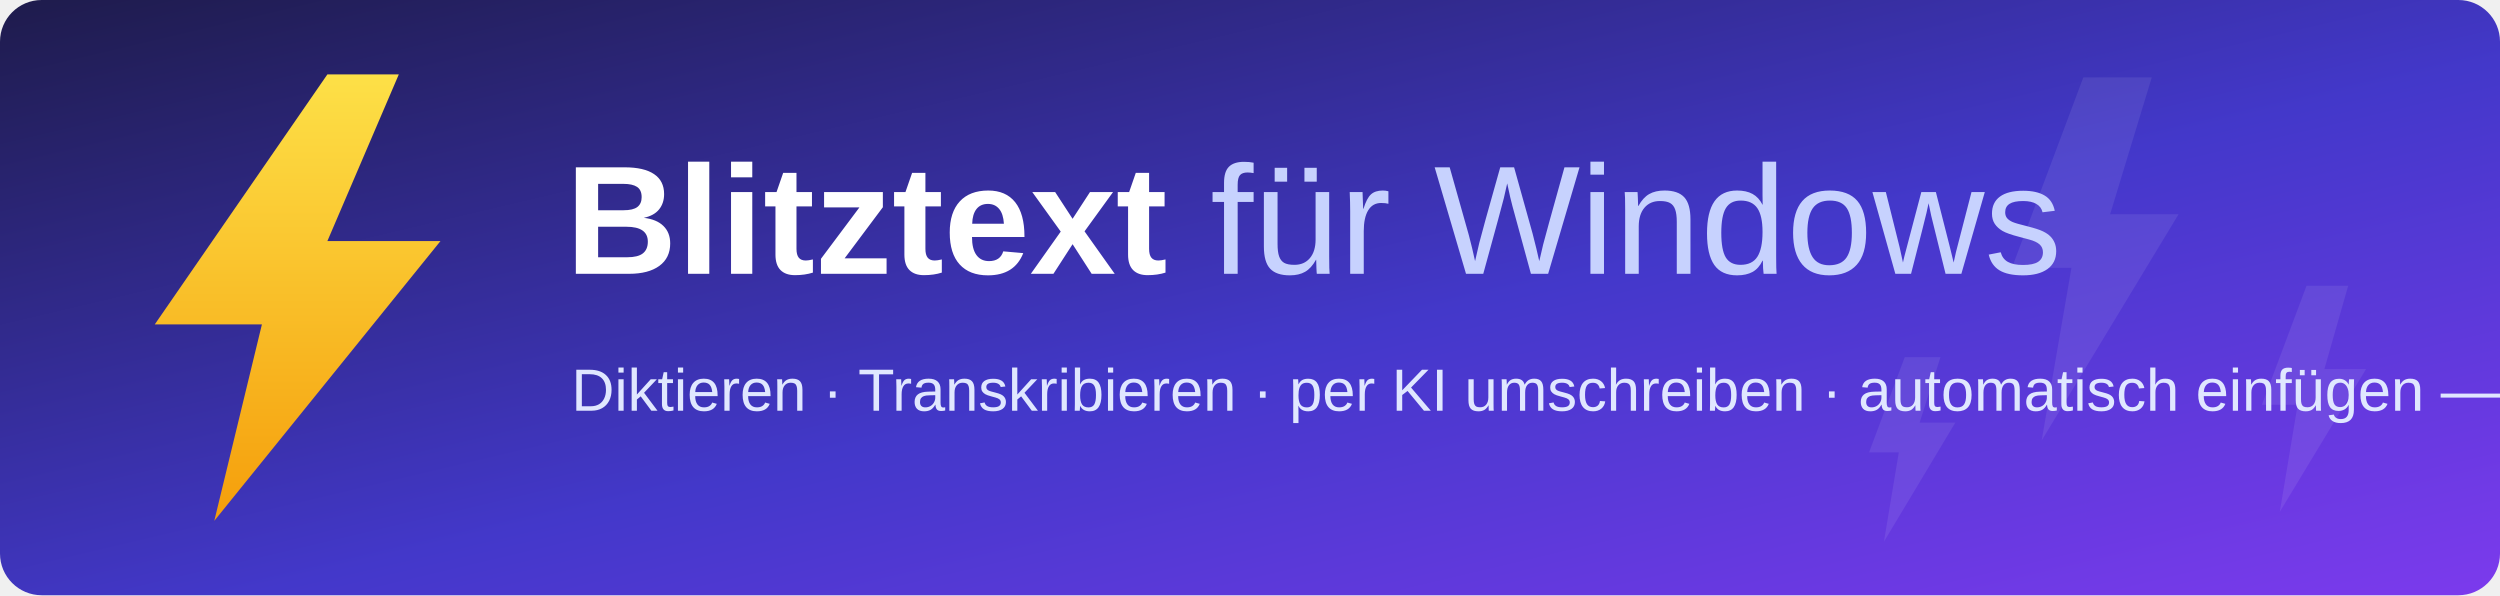
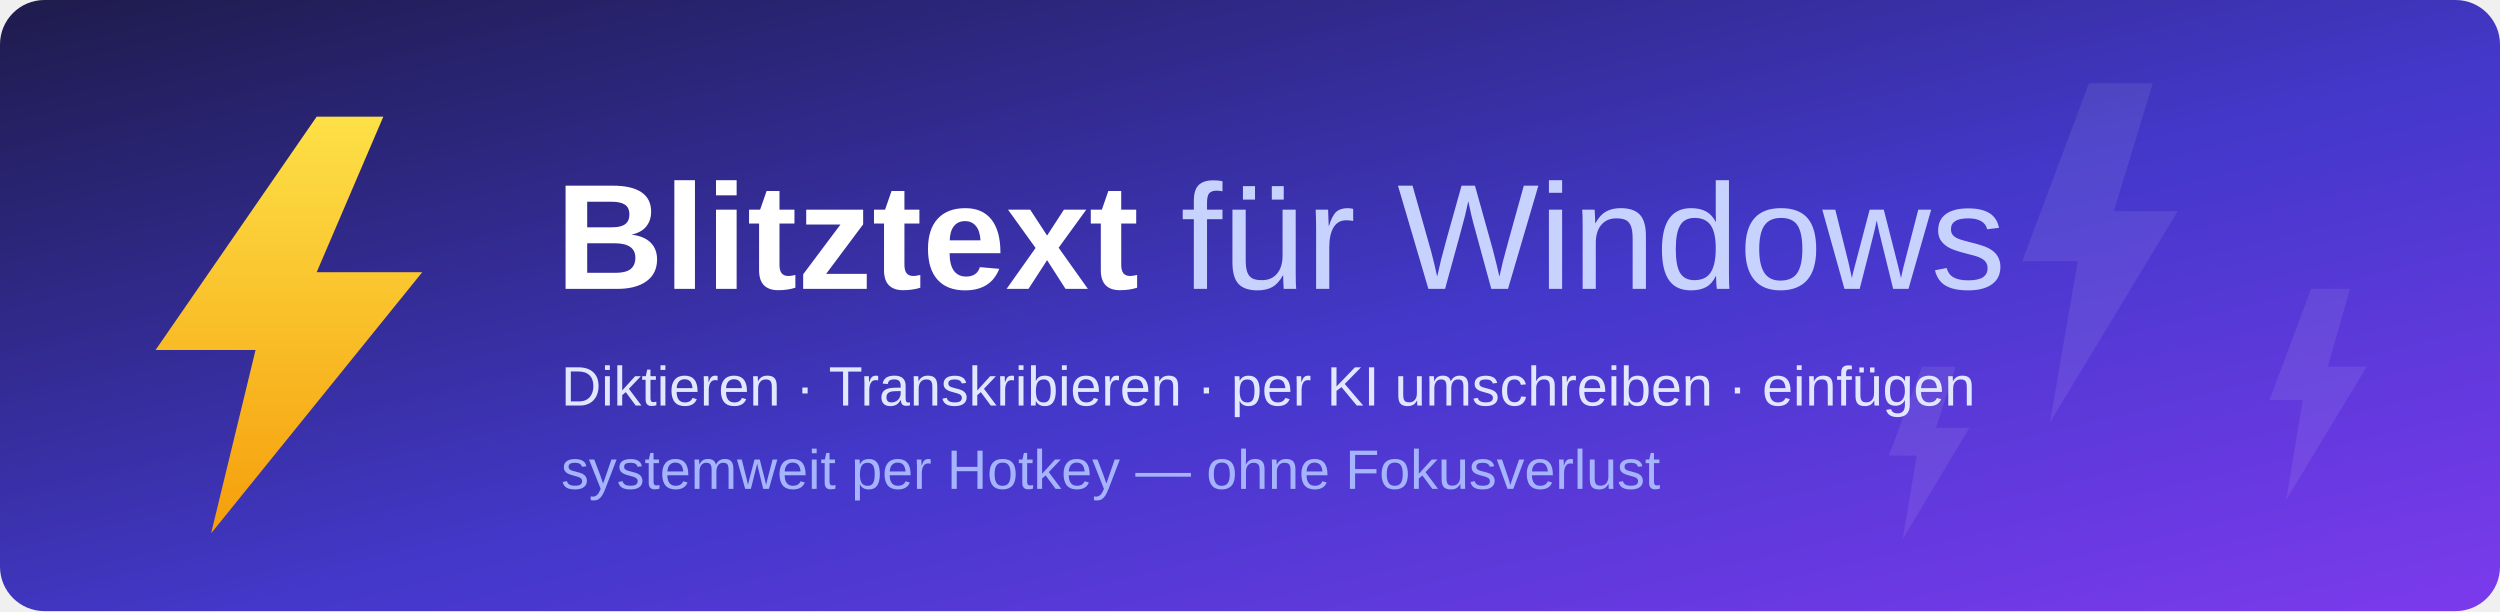
- <svg xmlns="http://www.w3.org/2000/svg" viewBox="0 0 840 200" role="img" aria-label="Blitztext für Windows — Diktieren, Transkribieren, per KI umschreiben, automatisch einfügen">
+ <svg xmlns="http://www.w3.org/2000/svg" viewBox="0 0 900 220" role="img" aria-label="Blitztext für Windows — Diktieren, Transkribieren, per KI umschreiben, automatisch einfügen, systemweit per Hotkey">
  <defs>
    <linearGradient id="bg" x1="0" y1="0" x2="1" y2="1">
      <stop offset="0%" stop-color="#1e1b4b" />
      <stop offset="55%" stop-color="#4338ca" />
      <stop offset="100%" stop-color="#7c3aed" />
    </linearGradient>
    <linearGradient id="bolt" x1="0" y1="0" x2="0" y2="1">
      <stop offset="0%" stop-color="#fde047" />
      <stop offset="100%" stop-color="#f59e0b" />
    </linearGradient>
+     <clipPath id="round">
+       <rect width="900" height="220" rx="16" />
+     </clipPath>
  </defs>
-   <rect width="840" height="200" rx="14" fill="url(#bg)" />
-   <g opacity="0.08" fill="#ffffff">
-     <path d="M700 26 l-24 64 h20 l-10 58 46-76 h-23 l14-46 Z" />
-     <path d="M775 96 l-15 40 h12 l-6 36 29-48 h-14 l8-28 Z" />
-     <path d="M640 120 l-12 32 h10 l-5 30 24-40 h-12 l7-22 Z" />
+   <g clip-path="url(#round)">
+     <rect width="900" height="220" fill="url(#bg)" />
+     <g opacity="0.08" fill="#ffffff">
+       <path d="M752 30 l-24 64 h20 l-10 58 46-76 h-23 l14-46 Z" />
+       <path d="M832 104 l-15 40 h12 l-6 36 29-48 h-14 l8-28 Z" />
+       <path d="M692 132 l-12 32 h10 l-5 30 24-40 h-12 l7-22 Z" />
+     </g>
+     <g transform="translate(56,42)">
+       <path d="M58 0 L0 84 H36 L20 150 L96 56 H58 L82 0 Z" fill="url(#bolt)" />
+     </g>
+     <text x="200" y="104" font-family="'Segoe UI', -apple-system, 'Helvetica Neue', Arial, sans-serif" font-size="54" font-weight="700" fill="#ffffff">Blitztext <tspan fill="#c7d2fe" font-weight="400">für Windows</tspan>
+     </text>
+     <text x="202" y="146" font-family="'Segoe UI', -apple-system, 'Helvetica Neue', Arial, sans-serif" font-size="20" fill="#e0e7ff">Diktieren · Transkribieren · per KI umschreiben · einfügen</text>
+     <text x="202" y="176" font-family="'Segoe UI', -apple-system, 'Helvetica Neue', Arial, sans-serif" font-size="20" fill="#a5b4fc">systemweit per Hotkey — ohne Fokusverlust</text>
  </g>
-   <g transform="translate(52,25)">
-     <path d="M58 0 L0 84 H36 L20 150 L96 56 H58 L82 0 Z" fill="url(#bolt)" />
-   </g>
-   <text x="190" y="92" font-family="'Segoe UI', -apple-system, 'Helvetica Neue', Arial, sans-serif" font-size="52" font-weight="700" fill="#ffffff">Blitztext <tspan fill="#c7d2fe" font-weight="400">für Windows</tspan>
-   </text>
-   <text x="192" y="138" font-family="'Segoe UI', -apple-system, 'Helvetica Neue', Arial, sans-serif" font-size="20" fill="#e0e7ff">Diktieren · Transkribieren · per KI umschreiben · automatisch einfügen — systemweit per Hotkey</text>
</svg>
